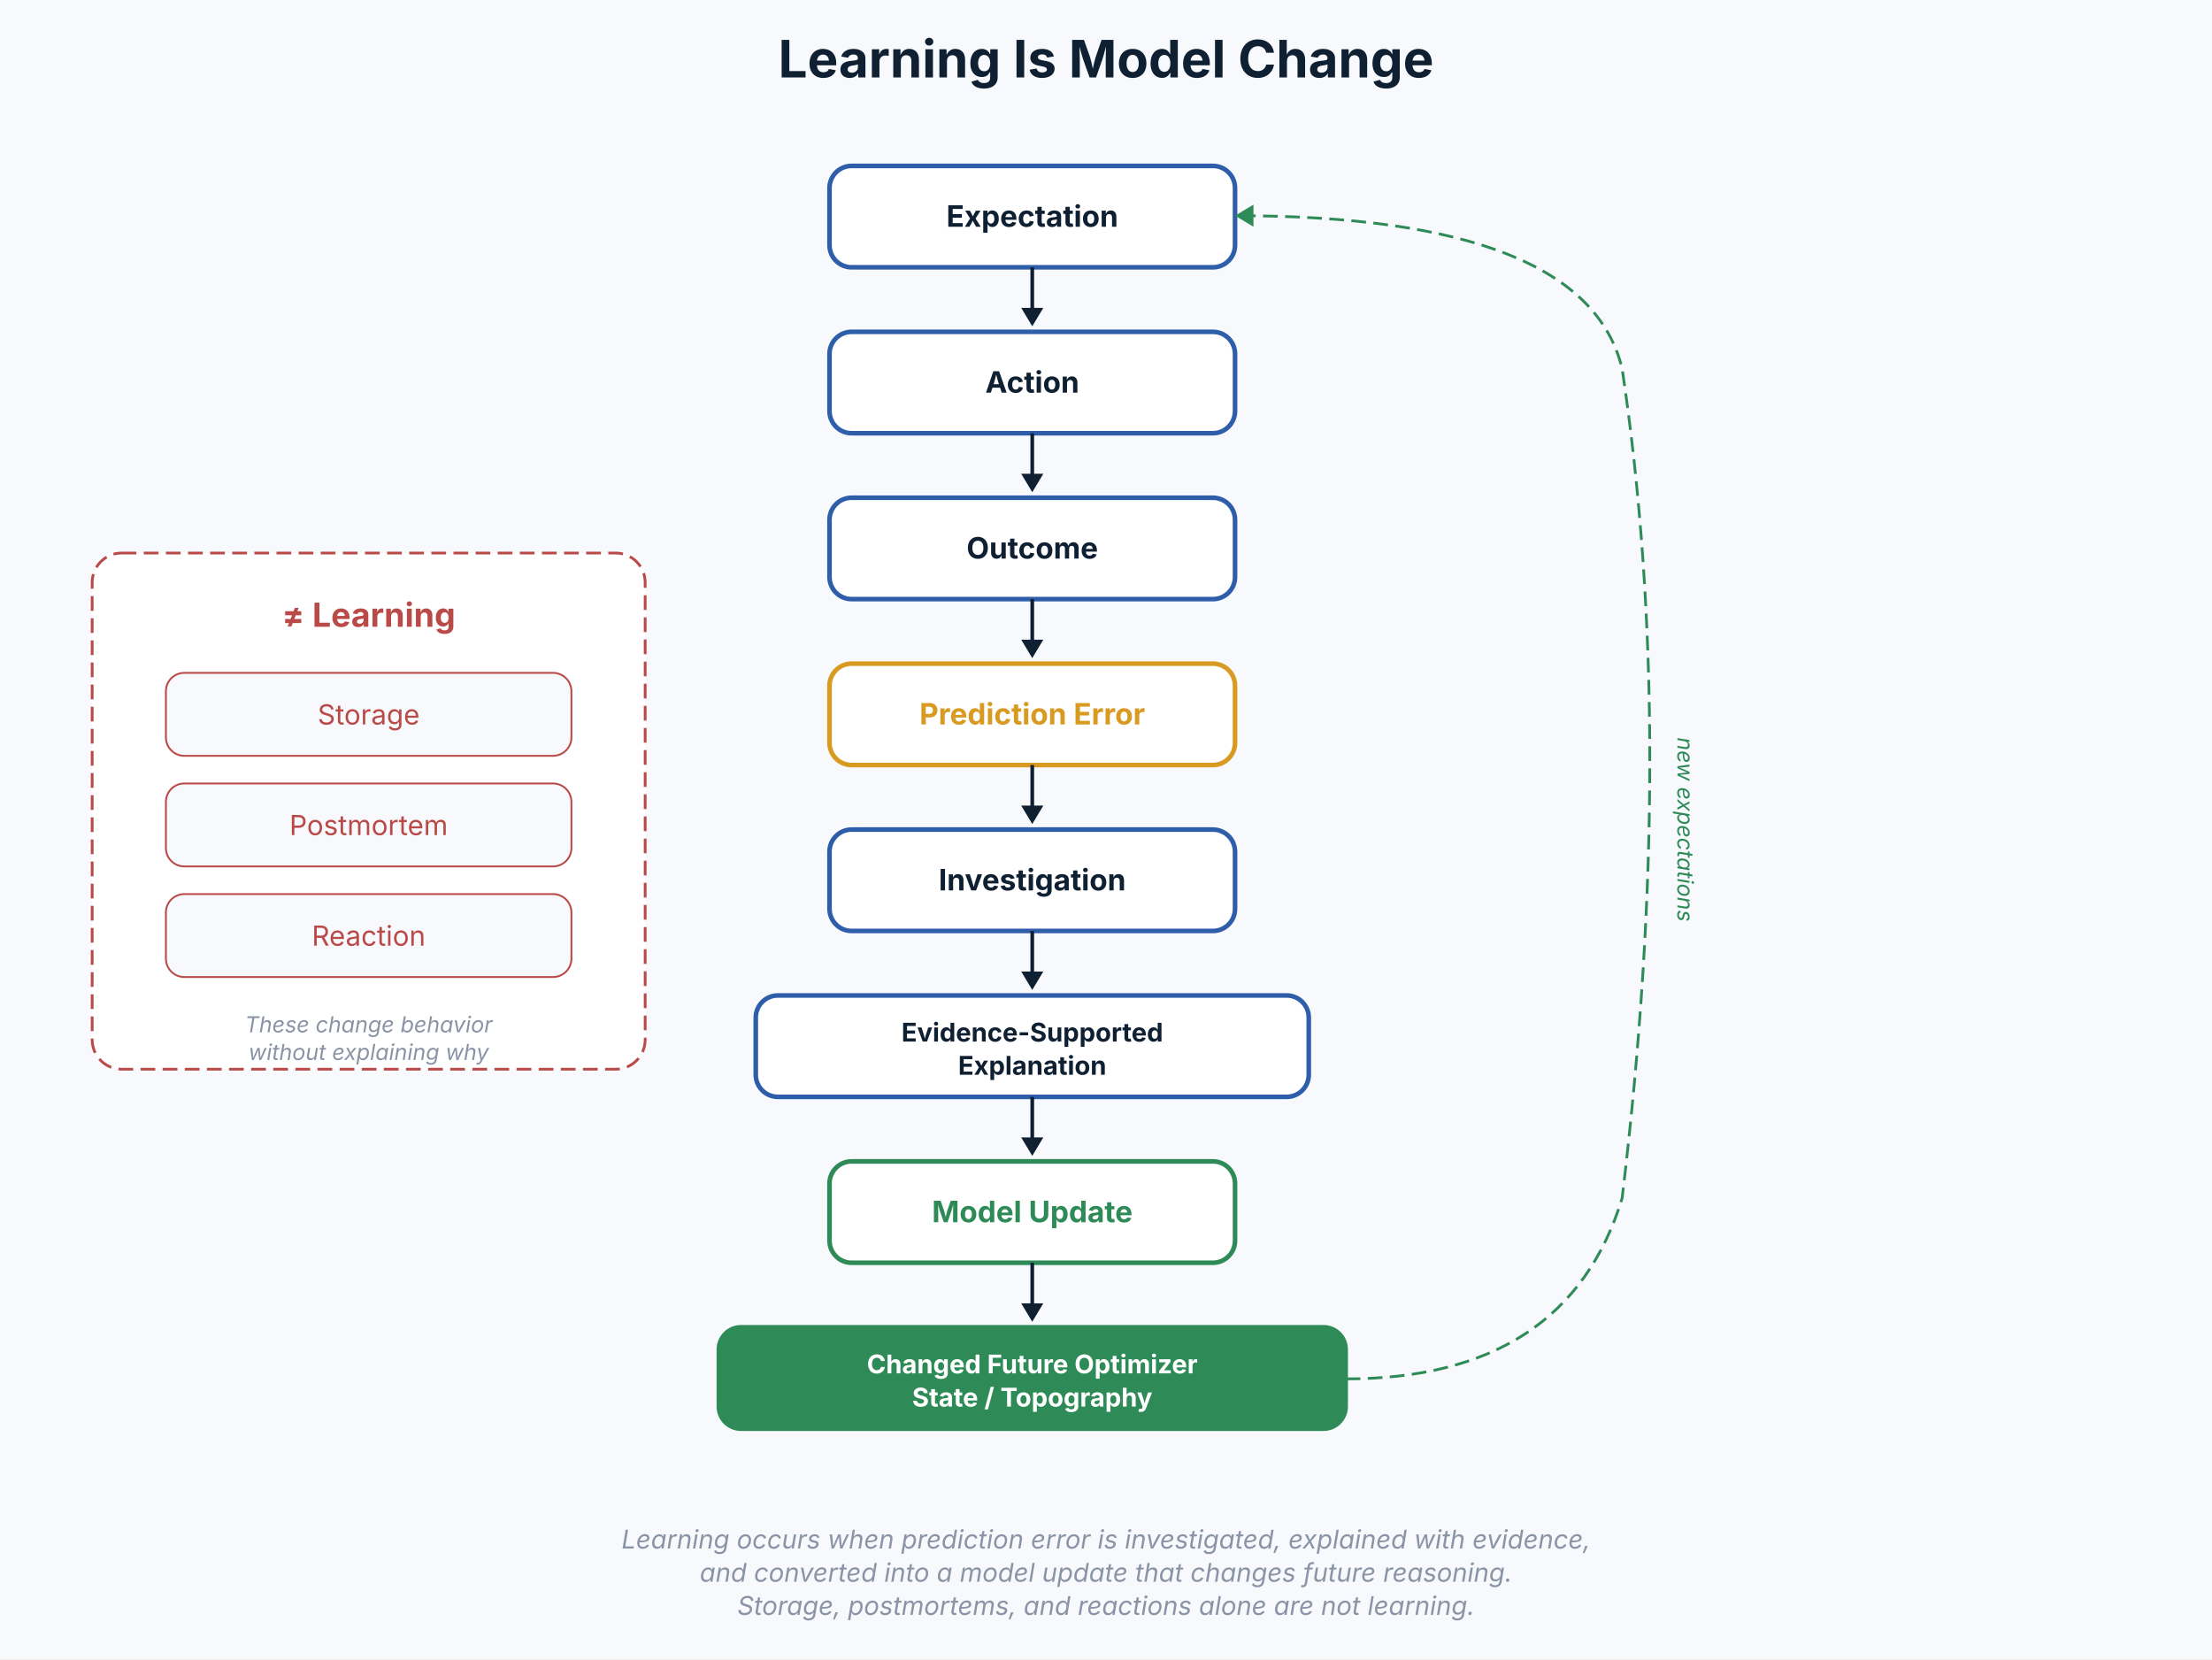
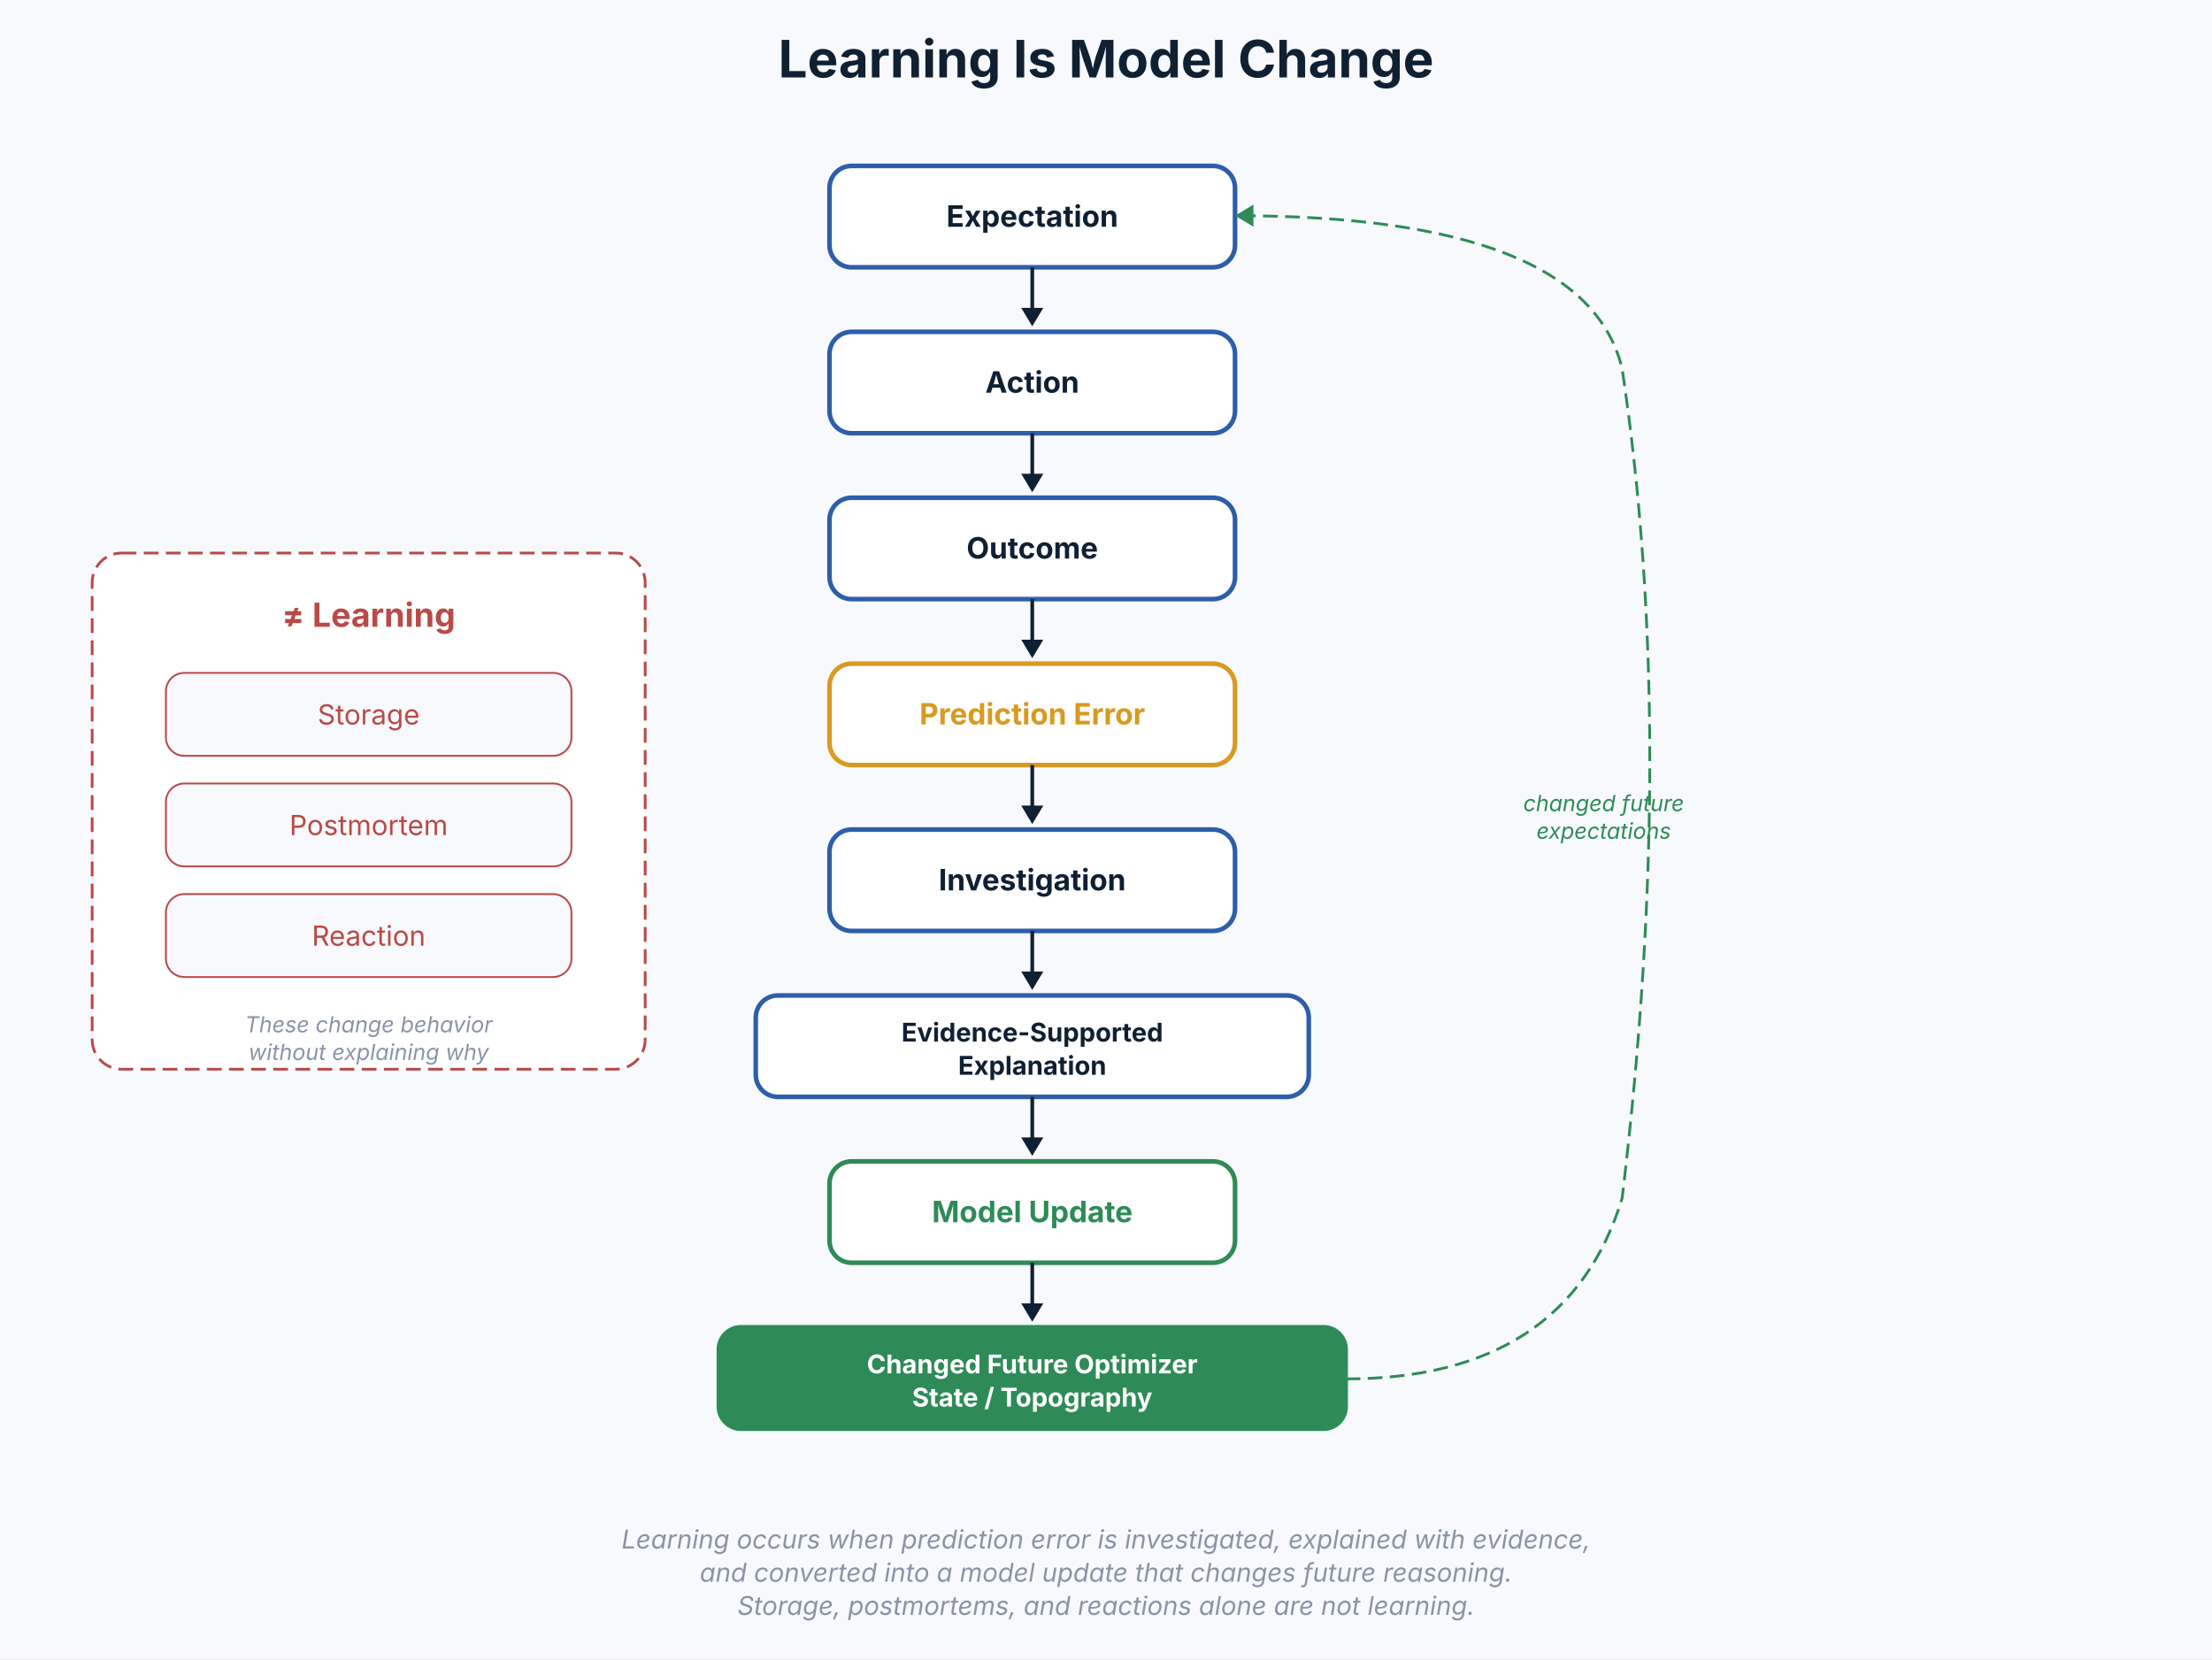
<svg xmlns="http://www.w3.org/2000/svg" viewBox="0 0 1200 900" width="1200" height="900">
  <rect width="1200" height="900" fill="#F7F9FC" />
  <text x="600" y="42" font-family="Inter, Helvetica, Arial, sans-serif" font-size="28" font-weight="bold" fill="#102033" text-anchor="middle">Learning Is Model Change</text>
  <rect x="450" y="90" width="220" height="55" rx="12" fill="#FFFFFF" stroke="#2E5EAA" stroke-width="2.5" />
  <text x="560" y="123" font-family="Inter, Helvetica, Arial, sans-serif" font-size="16" font-weight="bold" fill="#102033" text-anchor="middle">Expectation</text>
  <line x1="560" y1="145" x2="560" y2="170" stroke="#102033" stroke-width="2" />
  <polygon points="560,177 554,167 566,167" fill="#102033" />
  <rect x="450" y="180" width="220" height="55" rx="12" fill="#FFFFFF" stroke="#2E5EAA" stroke-width="2.5" />
  <text x="560" y="213" font-family="Inter, Helvetica, Arial, sans-serif" font-size="16" font-weight="bold" fill="#102033" text-anchor="middle">Action</text>
  <line x1="560" y1="235" x2="560" y2="260" stroke="#102033" stroke-width="2" />
  <polygon points="560,267 554,257 566,257" fill="#102033" />
  <rect x="450" y="270" width="220" height="55" rx="12" fill="#FFFFFF" stroke="#2E5EAA" stroke-width="2.5" />
  <text x="560" y="303" font-family="Inter, Helvetica, Arial, sans-serif" font-size="16" font-weight="bold" fill="#102033" text-anchor="middle">Outcome</text>
  <line x1="560" y1="325" x2="560" y2="350" stroke="#102033" stroke-width="2" />
  <polygon points="560,357 554,347 566,347" fill="#102033" />
  <rect x="450" y="360" width="220" height="55" rx="12" fill="#FFFFFF" stroke="#D89A21" stroke-width="2.5" />
  <text x="560" y="393" font-family="Inter, Helvetica, Arial, sans-serif" font-size="16" font-weight="bold" fill="#D89A21" text-anchor="middle">Prediction Error</text>
  <line x1="560" y1="415" x2="560" y2="440" stroke="#102033" stroke-width="2" />
  <polygon points="560,447 554,437 566,437" fill="#102033" />
  <rect x="450" y="450" width="220" height="55" rx="12" fill="#FFFFFF" stroke="#2E5EAA" stroke-width="2.5" />
  <text x="560" y="483" font-family="Inter, Helvetica, Arial, sans-serif" font-size="16" font-weight="bold" fill="#102033" text-anchor="middle">Investigation</text>
  <line x1="560" y1="505" x2="560" y2="530" stroke="#102033" stroke-width="2" />
  <polygon points="560,537 554,527 566,527" fill="#102033" />
  <rect x="410" y="540" width="300" height="55" rx="12" fill="#FFFFFF" stroke="#2E5EAA" stroke-width="2.5" />
  <text x="560" y="565" font-family="Inter, Helvetica, Arial, sans-serif" font-size="14" font-weight="bold" fill="#102033" text-anchor="middle">Evidence-Supported</text>
  <text x="560" y="583" font-family="Inter, Helvetica, Arial, sans-serif" font-size="14" font-weight="bold" fill="#102033" text-anchor="middle">Explanation</text>
  <line x1="560" y1="595" x2="560" y2="620" stroke="#102033" stroke-width="2" />
  <polygon points="560,627 554,617 566,617" fill="#102033" />
  <rect x="450" y="630" width="220" height="55" rx="12" fill="#FFFFFF" stroke="#2E8B57" stroke-width="2.5" />
  <text x="560" y="663" font-family="Inter, Helvetica, Arial, sans-serif" font-size="16" font-weight="bold" fill="#2E8B57" text-anchor="middle">Model Update</text>
  <line x1="560" y1="685" x2="560" y2="710" stroke="#102033" stroke-width="2" />
  <polygon points="560,717 554,707 566,707" fill="#102033" />
  <rect x="390" y="720" width="340" height="55" rx="12" fill="#2E8B57" stroke="#2E8B57" stroke-width="2.5" />
  <text x="560" y="745" font-family="Inter, Helvetica, Arial, sans-serif" font-size="14" font-weight="bold" fill="#FFFFFF" text-anchor="middle">Changed Future Optimizer</text>
  <text x="560" y="763" font-family="Inter, Helvetica, Arial, sans-serif" font-size="14" font-weight="bold" fill="#FFFFFF" text-anchor="middle">State / Topography</text>
  <path d="M 730 748 Q 850 748, 880 650 Q 910 400, 880 200 Q 860 117, 670 117" fill="none" stroke="#2E8B57" stroke-width="1.5" stroke-dasharray="8,4" />
  <polygon points="670,117 680,111 680,123" fill="#2E8B57" />
-   <text x="910" y="400" font-family="Inter, Helvetica, Arial, sans-serif" font-size="12" fill="#2E8B57" text-anchor="start" font-style="italic" transform="rotate(90, 910, 400)">new expectations</text>
+   <text x="870" y="440" font-family="Inter, Helvetica, Arial, sans-serif" font-size="12" fill="#2E8B57" text-anchor="middle" font-style="italic">changed future</text>
+   <text x="870" y="455" font-family="Inter, Helvetica, Arial, sans-serif" font-size="12" fill="#2E8B57" text-anchor="middle" font-style="italic">expectations</text>
  <rect x="50" y="300" width="300" height="280" rx="16" fill="#FFFFFF" stroke="#B94A48" stroke-width="1.5" stroke-dasharray="8,4" />
  <text x="200" y="340" font-family="Inter, Helvetica, Arial, sans-serif" font-size="18" font-weight="bold" fill="#B94A48" text-anchor="middle">≠ Learning</text>
  <rect x="90" y="365" width="220" height="45" rx="10" fill="#F7F9FC" stroke="#B94A48" stroke-width="1" />
  <text x="200" y="393" font-family="Inter, Helvetica, Arial, sans-serif" font-size="15" fill="#B94A48" text-anchor="middle">Storage</text>
  <rect x="90" y="425" width="220" height="45" rx="10" fill="#F7F9FC" stroke="#B94A48" stroke-width="1" />
  <text x="200" y="453" font-family="Inter, Helvetica, Arial, sans-serif" font-size="15" fill="#B94A48" text-anchor="middle">Postmortem</text>
  <rect x="90" y="485" width="220" height="45" rx="10" fill="#F7F9FC" stroke="#B94A48" stroke-width="1" />
  <text x="200" y="513" font-family="Inter, Helvetica, Arial, sans-serif" font-size="15" fill="#B94A48" text-anchor="middle">Reaction</text>
  <text x="200" y="560" font-family="Inter, Helvetica, Arial, sans-serif" font-size="12" fill="#8A94A6" text-anchor="middle" font-style="italic">These change behavior</text>
  <text x="200" y="575" font-family="Inter, Helvetica, Arial, sans-serif" font-size="12" fill="#8A94A6" text-anchor="middle" font-style="italic">without explaining why</text>
  <text x="600" y="840" font-family="Inter, Helvetica, Arial, sans-serif" font-size="14" fill="#8A94A6" text-anchor="middle" font-style="italic">Learning occurs when prediction error is investigated, explained with evidence,</text>
  <text x="600" y="858" font-family="Inter, Helvetica, Arial, sans-serif" font-size="14" fill="#8A94A6" text-anchor="middle" font-style="italic">and converted into a model update that changes future reasoning.</text>
  <text x="600" y="876" font-family="Inter, Helvetica, Arial, sans-serif" font-size="14" fill="#8A94A6" text-anchor="middle" font-style="italic">Storage, postmortems, and reactions alone are not learning.</text>
</svg>
